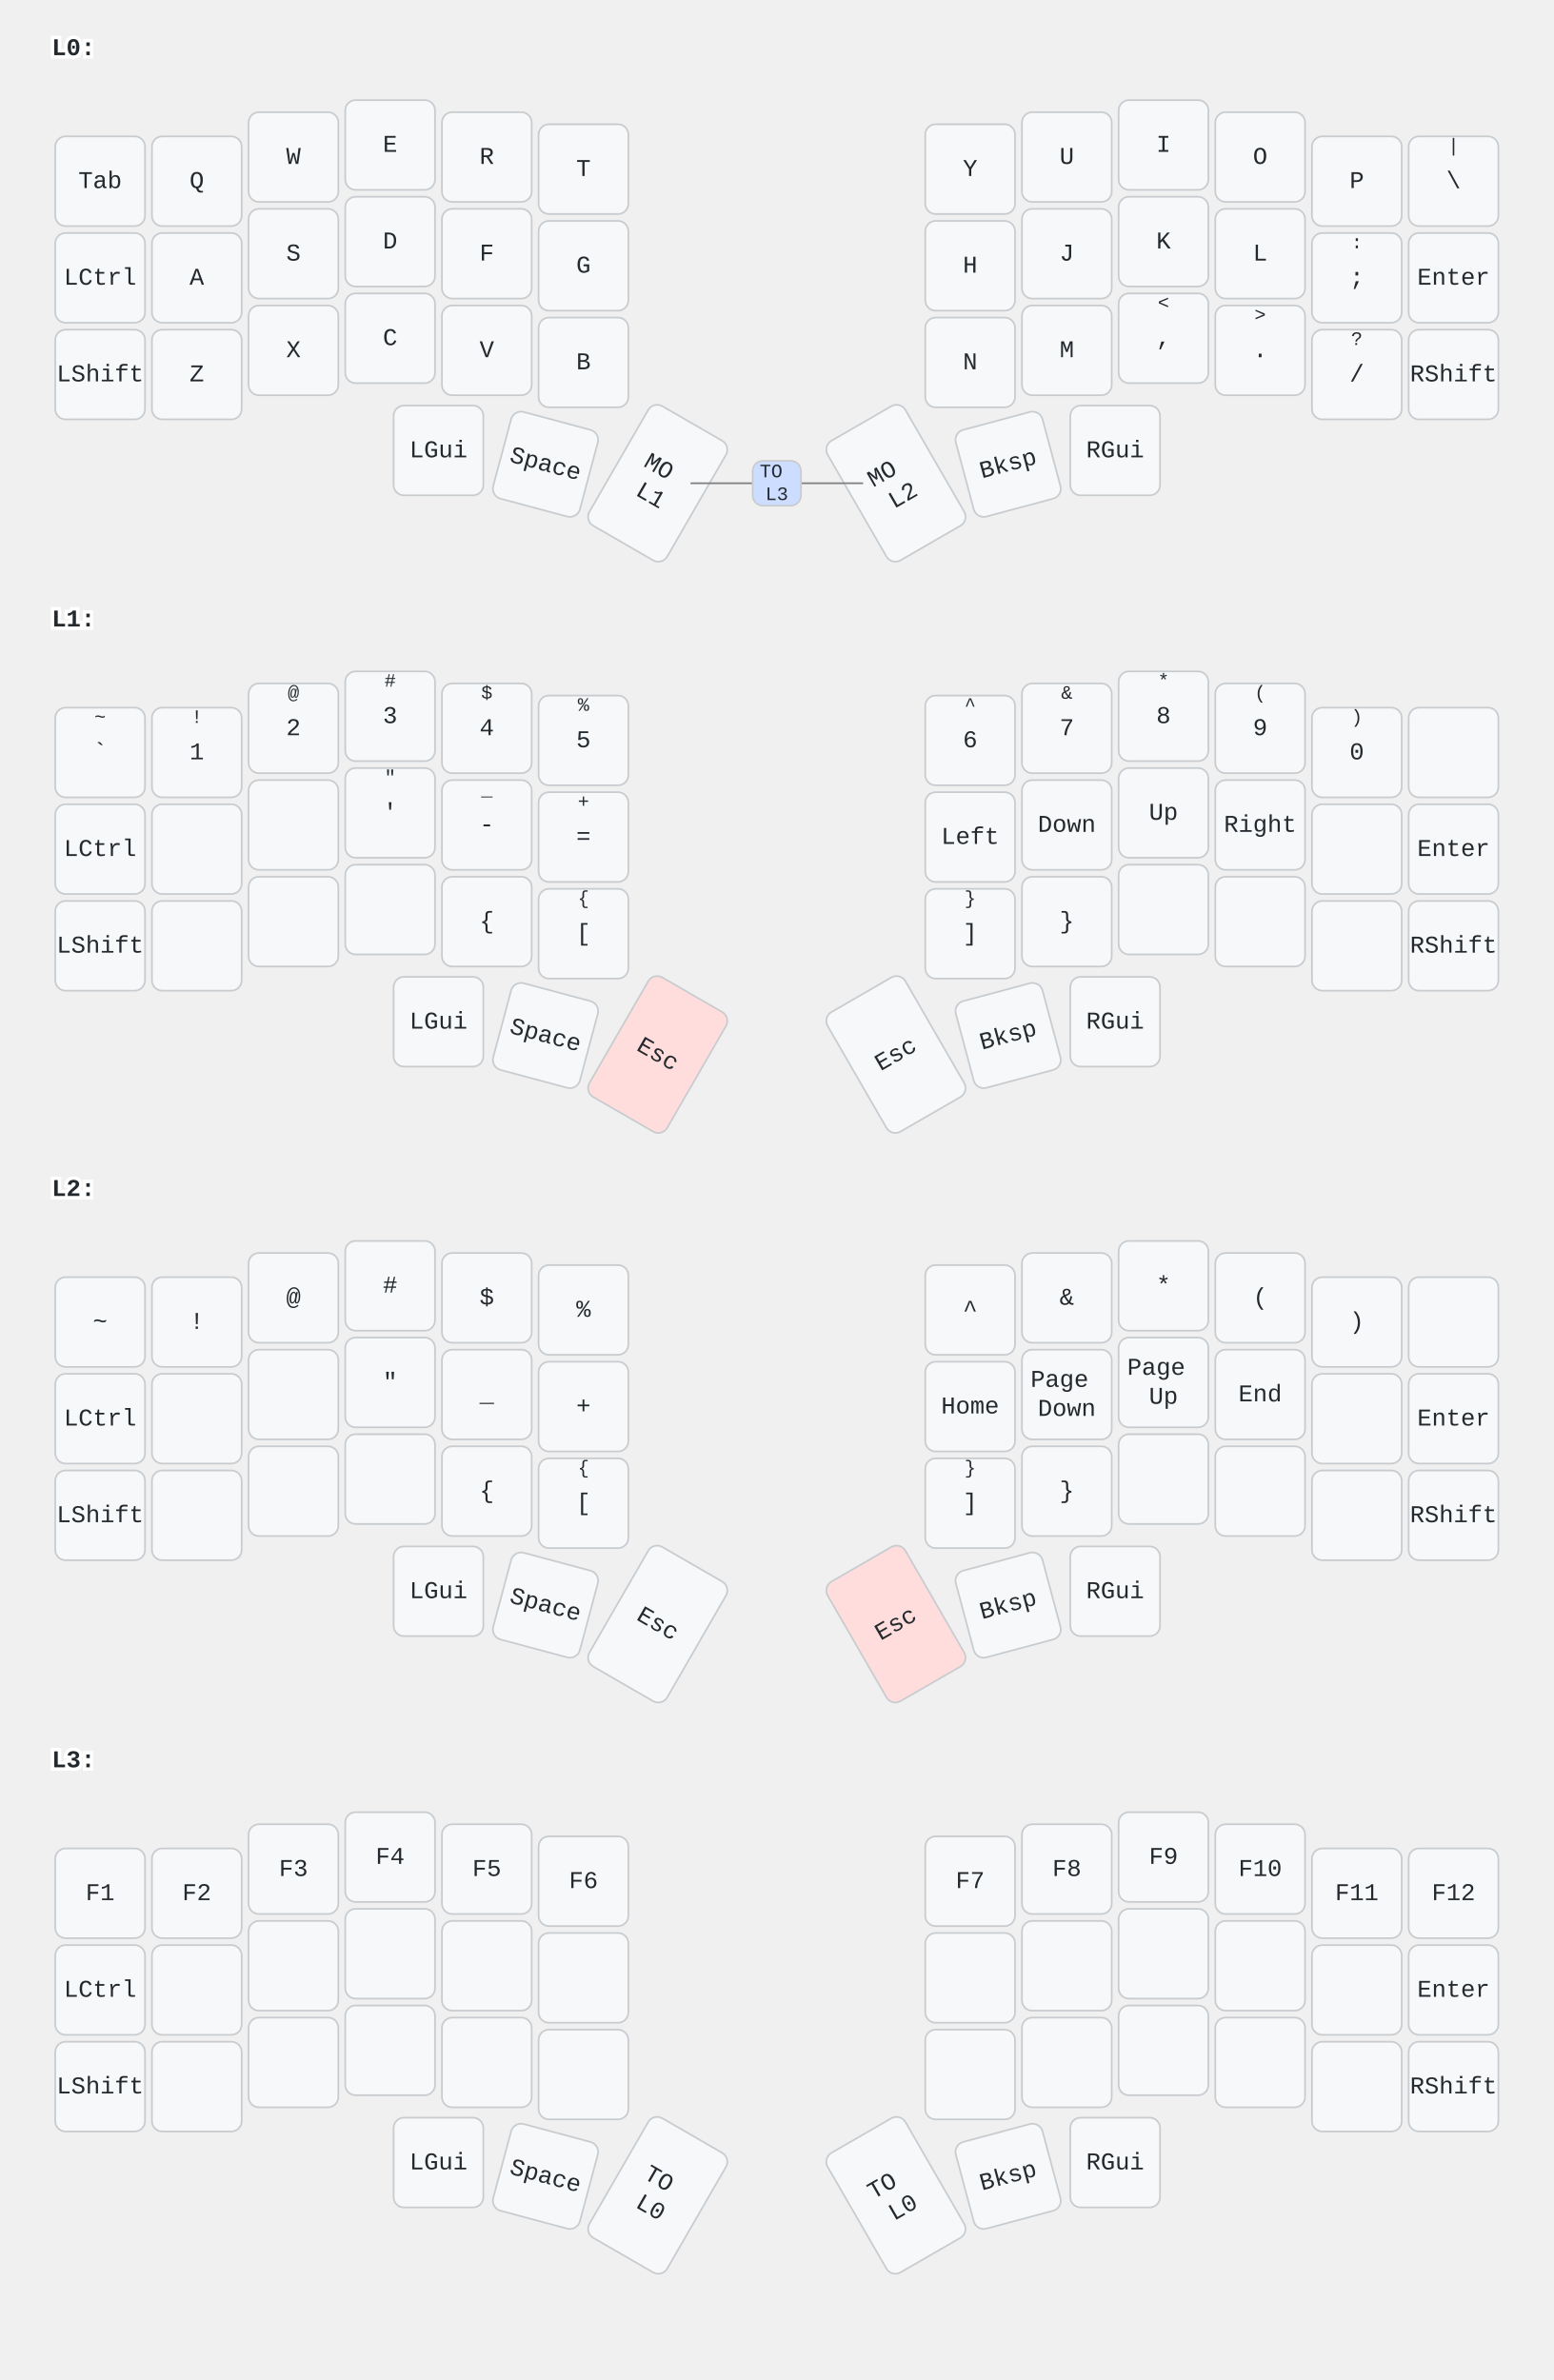
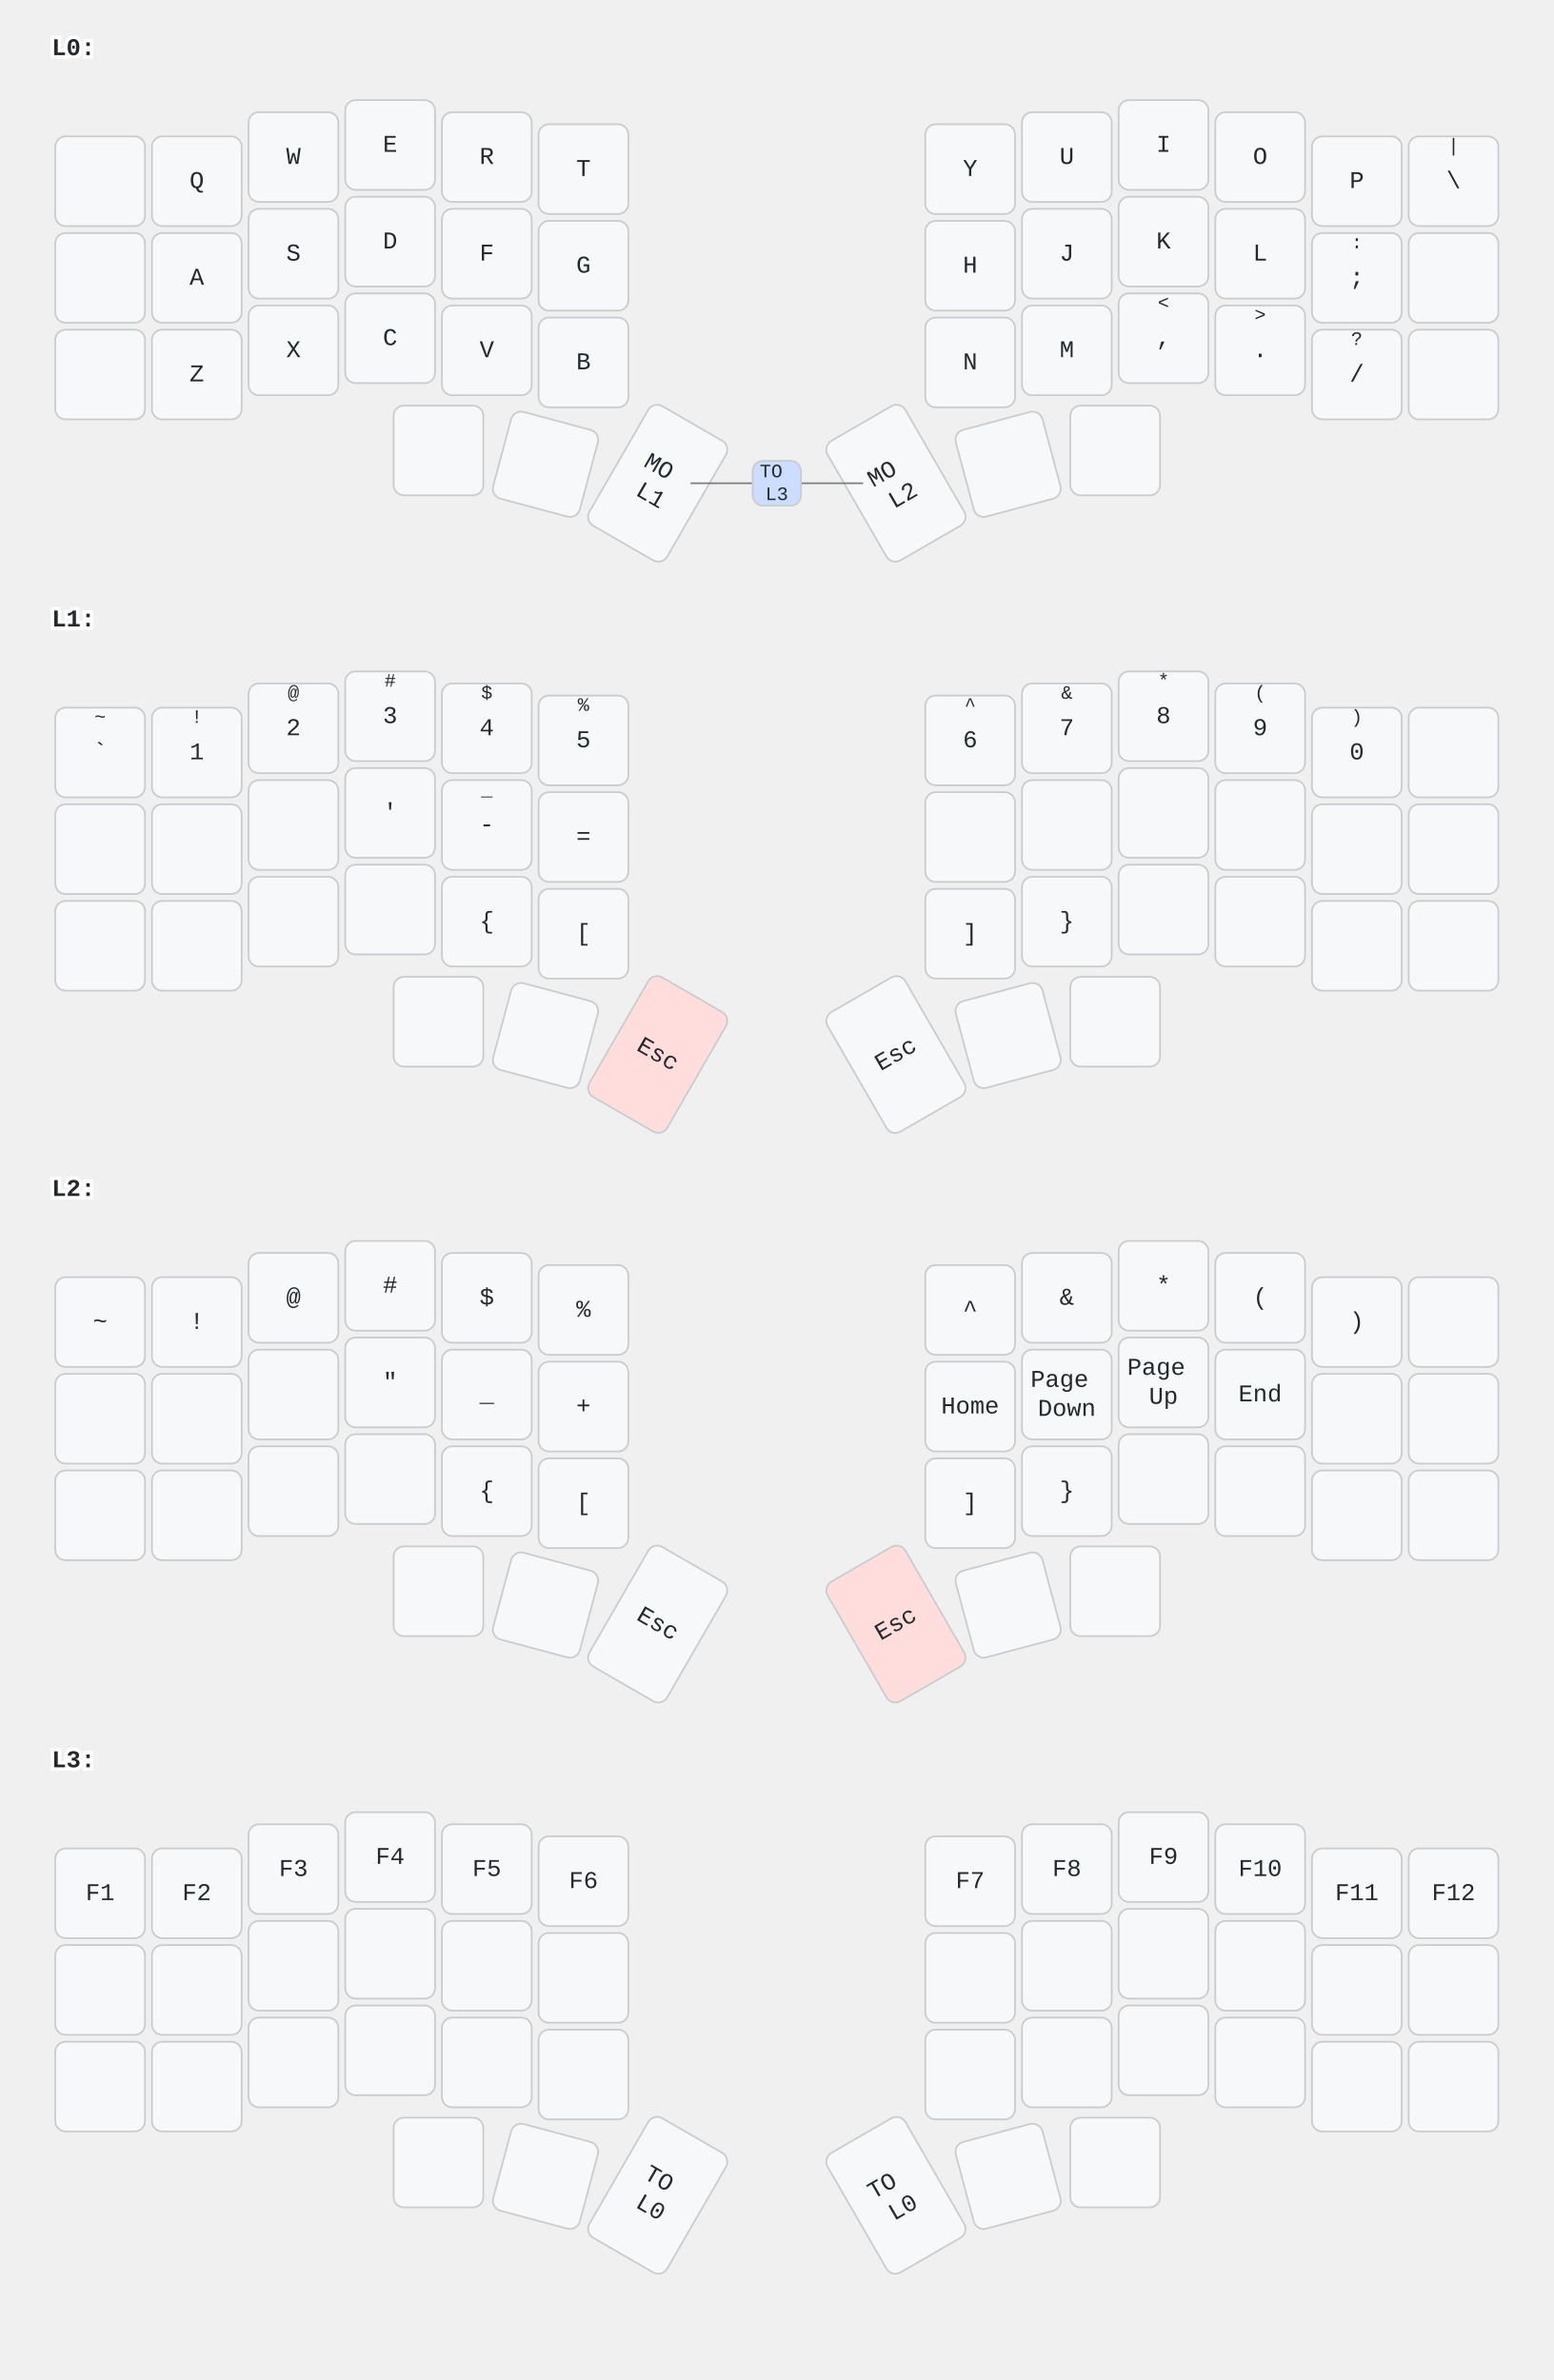
- <svg xmlns="http://www.w3.org/2000/svg" width="900" height="1379" viewBox="0 0 900 1379" class="keymap">
-   <style>/* inherit to force styles through use tags */
+ <svg xmlns="http://www.w3.org/2000/svg" xmlns:xlink="http://www.w3.org/1999/xlink" width="900" height="1379" viewBox="0 0 900 1379" class="keymap">
+   <defs>/* start glyphs */
+ <svg id="mdi.apple-keyboard-command">
+       <svg viewBox="0 0 24 24">
+         <path d="M6,2A4,4 0 0,1 10,6V8H14V6A4,4 0 0,1 18,2A4,4 0 0,1 22,6A4,4 0 0,1 18,10H16V14H18A4,4 0 0,1 22,18A4,4 0 0,1 18,22A4,4 0 0,1 14,18V16H10V18A4,4 0 0,1 6,22A4,4 0 0,1 2,18A4,4 0 0,1 6,14H8V10H6A4,4 0 0,1 2,6A4,4 0 0,1 6,2M16,18A2,2 0 0,0 18,20A2,2 0 0,0 20,18A2,2 0 0,0 18,16H16V18M14,10H10V14H14V10M6,16A2,2 0 0,0 4,18A2,2 0 0,0 6,20A2,2 0 0,0 8,18V16H6M8,6A2,2 0 0,0 6,4A2,2 0 0,0 4,6A2,2 0 0,0 6,8H8V6M18,8A2,2 0 0,0 20,6A2,2 0 0,0 18,4A2,2 0 0,0 16,6V8H18Z" />
+       </svg>
+     </svg>
+     <svg id="mdi.apple-keyboard-control">
+       <svg viewBox="0 0 24 24">
+         <path d="M19.78,11.78L18.36,13.19L12,6.83L5.64,13.19L4.22,11.78L12,4L19.78,11.78Z" />
+       </svg>
+     </svg>
+     <svg id="mdi.apple-keyboard-shift">
+       <svg viewBox="0 0 24 24">
+         <path d="M15,18V12H17.17L12,6.83L6.83,12H9V18H15M12,4L22,14H17V20H7V14H2L12,4Z" />
+       </svg>
+     </svg>
+     <svg id="mdi.arrow-down">
+       <svg viewBox="0 0 24 24">
+         <path d="M11,4H13V16L18.5,10.5L19.92,11.92L12,19.84L4.08,11.92L5.5,10.5L11,16V4Z" />
+       </svg>
+     </svg>
+     <svg id="mdi.arrow-left">
+       <svg viewBox="0 0 24 24">
+         <path d="M20,11V13H8L13.5,18.5L12.08,19.92L4.16,12L12.08,4.08L13.5,5.5L8,11H20Z" />
+       </svg>
+     </svg>
+     <svg id="mdi.arrow-right">
+       <svg viewBox="0 0 24 24">
+         <path d="M4,11V13H16L10.5,18.5L11.92,19.92L19.84,12L11.92,4.08L10.5,5.5L16,11H4Z" />
+       </svg>
+     </svg>
+     <svg id="mdi.arrow-up">
+       <svg viewBox="0 0 24 24">
+         <path d="M13,20H11V8L5.5,13.5L4.08,12.08L12,4.16L19.92,12.08L18.5,13.5L13,8V20Z" />
+       </svg>
+     </svg>
+     <svg id="mdi.backspace-outline">
+       <svg viewBox="0 0 24 24">
+         <path d="M19,15.59L17.59,17L14,13.41L10.41,17L9,15.59L12.59,12L9,8.41L10.41,7L14,10.59L17.59,7L19,8.41L15.41,12L19,15.59M22,3A2,2 0 0,1 24,5V19A2,2 0 0,1 22,21H7C6.31,21 5.77,20.64 5.41,20.11L0,12L5.41,3.88C5.77,3.35 6.31,3 7,3H22M22,5H7L2.28,12L7,19H22V5Z" />
+       </svg>
+     </svg>
+     <svg id="mdi.keyboard-return">
+       <svg viewBox="0 0 24 24">
+         <path d="M19,7V11H5.83L9.41,7.41L8,6L2,12L8,18L9.41,16.58L5.83,13H21V7H19Z" />
+       </svg>
+     </svg>
+     <svg id="mdi.keyboard-space">
+       <svg viewBox="0 0 24 24">
+         <path d="M3 15H5V19H19V15H21V19C21 20.1 20.1 21 19 21H5C3.9 21 3 20.1 3 19V15Z" />
+       </svg>
+     </svg>
+     <svg id="mdi.keyboard-tab">
+       <svg viewBox="0 0 24 24">
+         <path d="M20,18H22V6H20M11.59,7.41L15.17,11H1V13H15.17L11.59,16.58L13,18L19,12L13,6L11.59,7.41Z" />
+       </svg>
+     </svg>
+   </defs>/* end glyphs */
+ <style>/* inherit to force styles through use tags */
svg path {
    fill: inherit;
}

/* font and background color specifications */
svg.keymap {
    font-family: SFMono-Regular,Consolas,Liberation Mono,Menlo,monospace;
    font-size: 14px;
    font-kerning: normal;
    text-rendering: optimizeLegibility;
    fill: #24292e;
}

/* default key styling */
rect.key {
    fill: #f6f8fa;
}

rect.key, rect.combo {
    stroke: #c9cccf;
    stroke-width: 1;
}

/* default key side styling, only used is draw_key_sides is set */
rect.side {
    filter: brightness(90%);
}

/* color accent for combo boxes */
rect.combo, rect.combo-separate {
    fill: #cdf;
}

/* color accent for held keys */
rect.held, rect.combo.held {
    fill: #fdd;
}

/* color accent for ghost (optional) keys */
rect.ghost, rect.combo.ghost {
    stroke-dasharray: 4, 4;
    stroke-width: 2;
}

text {
    text-anchor: middle;
    dominant-baseline: middle;
}

/* styling for layer labels */
text.label {
    font-weight: bold;
    text-anchor: start;
    stroke: white;
    stroke-width: 4;
    paint-order: stroke;
}

/* styling for optional footer */
text.footer {
    text-anchor: end;
    dominant-baseline: auto;
    stroke: white;
    stroke-width: 4;
    paint-order: stroke;
}

/* styling for combo tap, and key hold/shifted label text */
text.combo, text.hold, text.shifted {
    font-size: 11px;
}

text.hold {
    text-anchor: middle;
    dominant-baseline: auto;
}

text.shifted {
    text-anchor: middle;
    dominant-baseline: hanging;
}

text.layer-activator {
    text-decoration: underline;
}

/* styling for hold/shifted label text in combo box */
text.combo.hold, text.combo.shifted {
    font-size: 8px;
}

/* lighter symbol for transparent keys */
text.trans {
    fill: #7b7e81;
}

/* styling for combo dendrons */
path.combo {
    stroke-width: 1;
    stroke: gray;
    fill: none;
}

/* Start Tabler Icons Cleanup */
/* cannot use height/width with glyphs */
.icon-tabler &gt; path {
    fill: inherit;
    stroke: inherit;
    stroke-width: 2;
}
/* hide tabler's default box */
.icon-tabler &gt; path[stroke="none"][fill="none"] {
    visibility: hidden;
}
/* End Tabler Icons Cleanup */

@media (prefers-color-scheme: dark) {
svg.keymap { fill: #d1d6db; }
rect.key { fill: #3f4750; }
rect.key, rect.combo { stroke: #60666c; }
rect.combo, rect.combo-separate { fill: #1f3d7a; }
rect.held, rect.combo.held { fill: #854747; }
text.label, text.footer { stroke: black; }
text.trans { fill: #7e8184; }
path.combo { stroke: #7f7f7f; }

}
svg.keymap { background-color: #FFF; }</style>
  <g transform="translate(30, 0)" class="layer-L0">
    <text x="0" y="28" class="label" id="L0">L0:</text>
    <g transform="translate(0, 56)">
      <g transform="translate(28, 49)" class="key keypos-0">
        <rect rx="6" ry="6" x="-26" y="-26" width="52" height="52" class="key" />
-         <text x="0" y="0" class="key tap">Tab</text>
+         <use href="#mdi.keyboard-tab" xlink:href="#mdi.keyboard-tab" x="-10" y="-10" height="20" width="20.0" class="key tap glyph mdi.keyboard-tab" />
      </g>
      <g transform="translate(84, 49)" class="key keypos-1">
        <rect rx="6" ry="6" x="-26" y="-26" width="52" height="52" class="key" />
        <text x="0" y="0" class="key tap">Q</text>
      </g>
      <g transform="translate(140, 35)" class="key keypos-2">
        <rect rx="6" ry="6" x="-26" y="-26" width="52" height="52" class="key" />
        <text x="0" y="0" class="key tap">W</text>
      </g>
      <g transform="translate(196, 28)" class="key keypos-3">
        <rect rx="6" ry="6" x="-26" y="-26" width="52" height="52" class="key" />
        <text x="0" y="0" class="key tap">E</text>
      </g>
      <g transform="translate(252, 35)" class="key keypos-4">
        <rect rx="6" ry="6" x="-26" y="-26" width="52" height="52" class="key" />
        <text x="0" y="0" class="key tap">R</text>
      </g>
      <g transform="translate(308, 42)" class="key keypos-5">
        <rect rx="6" ry="6" x="-26" y="-26" width="52" height="52" class="key" />
        <text x="0" y="0" class="key tap">T</text>
      </g>
      <g transform="translate(532, 42)" class="key keypos-6">
        <rect rx="6" ry="6" x="-26" y="-26" width="52" height="52" class="key" />
        <text x="0" y="0" class="key tap">Y</text>
      </g>
      <g transform="translate(588, 35)" class="key keypos-7">
        <rect rx="6" ry="6" x="-26" y="-26" width="52" height="52" class="key" />
        <text x="0" y="0" class="key tap">U</text>
      </g>
      <g transform="translate(644, 28)" class="key keypos-8">
        <rect rx="6" ry="6" x="-26" y="-26" width="52" height="52" class="key" />
        <text x="0" y="0" class="key tap">I</text>
      </g>
      <g transform="translate(700, 35)" class="key keypos-9">
        <rect rx="6" ry="6" x="-26" y="-26" width="52" height="52" class="key" />
        <text x="0" y="0" class="key tap">O</text>
      </g>
      <g transform="translate(756, 49)" class="key keypos-10">
        <rect rx="6" ry="6" x="-26" y="-26" width="52" height="52" class="key" />
        <text x="0" y="0" class="key tap">P</text>
      </g>
      <g transform="translate(812, 49)" class="key keypos-11">
        <rect rx="6" ry="6" x="-26" y="-26" width="52" height="52" class="key" />
        <text x="0" y="0" class="key tap">\</text>
        <text x="0" y="-23" class="key shifted">|</text>
      </g>
      <g transform="translate(28, 105)" class="key keypos-12">
        <rect rx="6" ry="6" x="-26" y="-26" width="52" height="52" class="key" />
-         <text x="0" y="0" class="key tap">LCtrl</text>
+         <use href="#mdi.apple-keyboard-control" xlink:href="#mdi.apple-keyboard-control" x="-10" y="-10" height="20" width="20.0" class="key tap glyph mdi.apple-keyboard-control" />
      </g>
      <g transform="translate(84, 105)" class="key keypos-13">
        <rect rx="6" ry="6" x="-26" y="-26" width="52" height="52" class="key" />
        <text x="0" y="0" class="key tap">A</text>
      </g>
      <g transform="translate(140, 91)" class="key keypos-14">
        <rect rx="6" ry="6" x="-26" y="-26" width="52" height="52" class="key" />
        <text x="0" y="0" class="key tap">S</text>
      </g>
      <g transform="translate(196, 84)" class="key keypos-15">
        <rect rx="6" ry="6" x="-26" y="-26" width="52" height="52" class="key" />
        <text x="0" y="0" class="key tap">D</text>
      </g>
      <g transform="translate(252, 91)" class="key keypos-16">
        <rect rx="6" ry="6" x="-26" y="-26" width="52" height="52" class="key" />
        <text x="0" y="0" class="key tap">F</text>
      </g>
      <g transform="translate(308, 98)" class="key keypos-17">
        <rect rx="6" ry="6" x="-26" y="-26" width="52" height="52" class="key" />
        <text x="0" y="0" class="key tap">G</text>
      </g>
      <g transform="translate(532, 98)" class="key keypos-18">
        <rect rx="6" ry="6" x="-26" y="-26" width="52" height="52" class="key" />
        <text x="0" y="0" class="key tap">H</text>
      </g>
      <g transform="translate(588, 91)" class="key keypos-19">
        <rect rx="6" ry="6" x="-26" y="-26" width="52" height="52" class="key" />
        <text x="0" y="0" class="key tap">J</text>
      </g>
      <g transform="translate(644, 84)" class="key keypos-20">
        <rect rx="6" ry="6" x="-26" y="-26" width="52" height="52" class="key" />
        <text x="0" y="0" class="key tap">K</text>
      </g>
      <g transform="translate(700, 91)" class="key keypos-21">
        <rect rx="6" ry="6" x="-26" y="-26" width="52" height="52" class="key" />
        <text x="0" y="0" class="key tap">L</text>
      </g>
      <g transform="translate(756, 105)" class="key keypos-22">
        <rect rx="6" ry="6" x="-26" y="-26" width="52" height="52" class="key" />
        <text x="0" y="0" class="key tap">;</text>
        <text x="0" y="-23" class="key shifted">:</text>
      </g>
      <g transform="translate(812, 105)" class="key keypos-23">
        <rect rx="6" ry="6" x="-26" y="-26" width="52" height="52" class="key" />
-         <text x="0" y="0" class="key tap">Enter</text>
+         <use href="#mdi.keyboard-return" xlink:href="#mdi.keyboard-return" x="-10" y="-10" height="20" width="20.0" class="key tap glyph mdi.keyboard-return" />
      </g>
      <g transform="translate(28, 161)" class="key keypos-24">
        <rect rx="6" ry="6" x="-26" y="-26" width="52" height="52" class="key" />
-         <text x="0" y="0" class="key tap">LShift</text>
+         <use href="#mdi.apple-keyboard-shift" xlink:href="#mdi.apple-keyboard-shift" x="-10" y="-10" height="20" width="20.0" class="key tap glyph mdi.apple-keyboard-shift" />
      </g>
      <g transform="translate(84, 161)" class="key keypos-25">
        <rect rx="6" ry="6" x="-26" y="-26" width="52" height="52" class="key" />
        <text x="0" y="0" class="key tap">Z</text>
      </g>
      <g transform="translate(140, 147)" class="key keypos-26">
        <rect rx="6" ry="6" x="-26" y="-26" width="52" height="52" class="key" />
        <text x="0" y="0" class="key tap">X</text>
      </g>
      <g transform="translate(196, 140)" class="key keypos-27">
        <rect rx="6" ry="6" x="-26" y="-26" width="52" height="52" class="key" />
        <text x="0" y="0" class="key tap">C</text>
      </g>
      <g transform="translate(252, 147)" class="key keypos-28">
        <rect rx="6" ry="6" x="-26" y="-26" width="52" height="52" class="key" />
        <text x="0" y="0" class="key tap">V</text>
      </g>
      <g transform="translate(308, 154)" class="key keypos-29">
        <rect rx="6" ry="6" x="-26" y="-26" width="52" height="52" class="key" />
        <text x="0" y="0" class="key tap">B</text>
      </g>
      <g transform="translate(532, 154)" class="key keypos-30">
        <rect rx="6" ry="6" x="-26" y="-26" width="52" height="52" class="key" />
        <text x="0" y="0" class="key tap">N</text>
      </g>
      <g transform="translate(588, 147)" class="key keypos-31">
        <rect rx="6" ry="6" x="-26" y="-26" width="52" height="52" class="key" />
        <text x="0" y="0" class="key tap">M</text>
      </g>
      <g transform="translate(644, 140)" class="key keypos-32">
        <rect rx="6" ry="6" x="-26" y="-26" width="52" height="52" class="key" />
        <text x="0" y="0" class="key tap">,</text>
        <text x="0" y="-23" class="key shifted">&lt;</text>
      </g>
      <g transform="translate(700, 147)" class="key keypos-33">
        <rect rx="6" ry="6" x="-26" y="-26" width="52" height="52" class="key" />
        <text x="0" y="0" class="key tap">.</text>
        <text x="0" y="-23" class="key shifted">&gt;</text>
      </g>
      <g transform="translate(756, 161)" class="key keypos-34">
        <rect rx="6" ry="6" x="-26" y="-26" width="52" height="52" class="key" />
        <text x="0" y="0" class="key tap">/</text>
        <text x="0" y="-23" class="key shifted">?</text>
      </g>
      <g transform="translate(812, 161)" class="key keypos-35">
        <rect rx="6" ry="6" x="-26" y="-26" width="52" height="52" class="key" />
-         <text x="0" y="0" class="key tap">RShift</text>
+         <use href="#mdi.apple-keyboard-shift" xlink:href="#mdi.apple-keyboard-shift" x="-10" y="-10" height="20" width="20.0" class="key tap glyph mdi.apple-keyboard-shift" />
      </g>
      <g transform="translate(224, 205)" class="key keypos-36">
        <rect rx="6" ry="6" x="-26" y="-26" width="52" height="52" class="key" />
-         <text x="0" y="0" class="key tap">LGui</text>
+         <use href="#mdi.apple-keyboard-command" xlink:href="#mdi.apple-keyboard-command" x="-10" y="-10" height="20" width="20.0" class="key tap glyph mdi.apple-keyboard-command" />
      </g>
      <g transform="translate(286, 213) rotate(15.0)" class="key keypos-37">
        <rect rx="6" ry="6" x="-26" y="-26" width="52" height="52" class="key" />
-         <text x="0" y="0" class="key tap">Space</text>
+         <use href="#mdi.keyboard-space" xlink:href="#mdi.keyboard-space" x="-10" y="-10" height="20" width="20.0" class="key tap glyph mdi.keyboard-space" />
      </g>
      <g transform="translate(351, 224) rotate(30.0)" class="key keypos-38">
        <rect rx="6" ry="6" x="-26" y="-40" width="52" height="80" class="key" />
        <text x="0" y="0" class="key tap">
          <tspan x="0" dy="-0.6em">MO</tspan>
          <tspan x="0" dy="1.2em">L1</tspan>
        </text>
      </g>
      <g transform="translate(489, 224) rotate(-30.0)" class="key keypos-39">
        <rect rx="6" ry="6" x="-26" y="-40" width="52" height="80" class="key" />
        <text x="0" y="0" class="key tap">
          <tspan x="0" dy="-0.6em">MO</tspan>
          <tspan x="0" dy="1.2em">L2</tspan>
        </text>
      </g>
      <g transform="translate(554, 213) rotate(-15.0)" class="key keypos-40">
        <rect rx="6" ry="6" x="-26" y="-26" width="52" height="52" class="key" />
-         <text x="0" y="0" class="key tap">Bksp</text>
+         <use href="#mdi.backspace-outline" xlink:href="#mdi.backspace-outline" x="-10" y="-10" height="20" width="20.0" class="key tap glyph mdi.backspace-outline" />
      </g>
      <g transform="translate(616, 205)" class="key keypos-41">
        <rect rx="6" ry="6" x="-26" y="-26" width="52" height="52" class="key" />
-         <text x="0" y="0" class="key tap">RGui</text>
+         <use href="#mdi.apple-keyboard-command" xlink:href="#mdi.apple-keyboard-command" x="-10" y="-10" height="20" width="20.0" class="key tap glyph mdi.apple-keyboard-command" />
      </g>
      <g class="combo combopos-0">
        <path d="M420,224 l-50,0" class="combo" />
        <path d="M420,224 l50,0" class="combo" />
        <rect rx="6" ry="6" x="406" y="211" width="28" height="26" class="combo" />
        <text x="420" y="224" class="combo tap">
          <tspan x="420" dy="-0.6em">TO</tspan>
          <tspan x="420" dy="1.2em">L3</tspan>
        </text>
      </g>
    </g>
  </g>
  <g transform="translate(30, 331)" class="layer-L1">
    <text x="0" y="28" class="label" id="L1">L1:</text>
    <g transform="translate(0, 56)">
      <g transform="translate(28, 49)" class="key keypos-0">
        <rect rx="6" ry="6" x="-26" y="-26" width="52" height="52" class="key" />
        <text x="0" y="0" class="key tap">`</text>
        <text x="0" y="-23" class="key shifted">~</text>
      </g>
      <g transform="translate(84, 49)" class="key keypos-1">
        <rect rx="6" ry="6" x="-26" y="-26" width="52" height="52" class="key" />
        <text x="0" y="0" class="key tap">1</text>
        <text x="0" y="-23" class="key shifted">!</text>
      </g>
      <g transform="translate(140, 35)" class="key keypos-2">
        <rect rx="6" ry="6" x="-26" y="-26" width="52" height="52" class="key" />
        <text x="0" y="0" class="key tap">2</text>
        <text x="0" y="-23" class="key shifted">@</text>
      </g>
      <g transform="translate(196, 28)" class="key keypos-3">
        <rect rx="6" ry="6" x="-26" y="-26" width="52" height="52" class="key" />
        <text x="0" y="0" class="key tap">3</text>
        <text x="0" y="-23" class="key shifted">#</text>
      </g>
      <g transform="translate(252, 35)" class="key keypos-4">
        <rect rx="6" ry="6" x="-26" y="-26" width="52" height="52" class="key" />
        <text x="0" y="0" class="key tap">4</text>
        <text x="0" y="-23" class="key shifted">$</text>
      </g>
      <g transform="translate(308, 42)" class="key keypos-5">
        <rect rx="6" ry="6" x="-26" y="-26" width="52" height="52" class="key" />
        <text x="0" y="0" class="key tap">5</text>
        <text x="0" y="-23" class="key shifted">%</text>
      </g>
      <g transform="translate(532, 42)" class="key keypos-6">
        <rect rx="6" ry="6" x="-26" y="-26" width="52" height="52" class="key" />
        <text x="0" y="0" class="key tap">6</text>
        <text x="0" y="-23" class="key shifted">^</text>
      </g>
      <g transform="translate(588, 35)" class="key keypos-7">
        <rect rx="6" ry="6" x="-26" y="-26" width="52" height="52" class="key" />
        <text x="0" y="0" class="key tap">7</text>
        <text x="0" y="-23" class="key shifted">&amp;</text>
      </g>
      <g transform="translate(644, 28)" class="key keypos-8">
        <rect rx="6" ry="6" x="-26" y="-26" width="52" height="52" class="key" />
        <text x="0" y="0" class="key tap">8</text>
        <text x="0" y="-23" class="key shifted">*</text>
      </g>
      <g transform="translate(700, 35)" class="key keypos-9">
        <rect rx="6" ry="6" x="-26" y="-26" width="52" height="52" class="key" />
        <text x="0" y="0" class="key tap">9</text>
        <text x="0" y="-23" class="key shifted">(</text>
      </g>
      <g transform="translate(756, 49)" class="key keypos-10">
        <rect rx="6" ry="6" x="-26" y="-26" width="52" height="52" class="key" />
        <text x="0" y="0" class="key tap">0</text>
        <text x="0" y="-23" class="key shifted">)</text>
      </g>
      <g transform="translate(812, 49)" class="key keypos-11">
        <rect rx="6" ry="6" x="-26" y="-26" width="52" height="52" class="key" />
      </g>
      <g transform="translate(28, 105)" class="key keypos-12">
        <rect rx="6" ry="6" x="-26" y="-26" width="52" height="52" class="key" />
-         <text x="0" y="0" class="key tap">LCtrl</text>
+         <use href="#mdi.apple-keyboard-control" xlink:href="#mdi.apple-keyboard-control" x="-10" y="-10" height="20" width="20.0" class="key tap glyph mdi.apple-keyboard-control" />
      </g>
      <g transform="translate(84, 105)" class="key keypos-13">
        <rect rx="6" ry="6" x="-26" y="-26" width="52" height="52" class="key" />
      </g>
      <g transform="translate(140, 91)" class="key keypos-14">
        <rect rx="6" ry="6" x="-26" y="-26" width="52" height="52" class="key" />
      </g>
      <g transform="translate(196, 84)" class="key keypos-15">
        <rect rx="6" ry="6" x="-26" y="-26" width="52" height="52" class="key" />
        <text x="0" y="0" class="key tap">'</text>
-         <text x="0" y="-23" class="key shifted">"</text>
      </g>
      <g transform="translate(252, 91)" class="key keypos-16">
        <rect rx="6" ry="6" x="-26" y="-26" width="52" height="52" class="key" />
        <text x="0" y="0" class="key tap">-</text>
        <text x="0" y="-23" class="key shifted">_</text>
      </g>
      <g transform="translate(308, 98)" class="key keypos-17">
        <rect rx="6" ry="6" x="-26" y="-26" width="52" height="52" class="key" />
        <text x="0" y="0" class="key tap">=</text>
-         <text x="0" y="-23" class="key shifted">+</text>
      </g>
      <g transform="translate(532, 98)" class="key keypos-18">
        <rect rx="6" ry="6" x="-26" y="-26" width="52" height="52" class="key" />
-         <text x="0" y="0" class="key tap">Left</text>
+         <use href="#mdi.arrow-left" xlink:href="#mdi.arrow-left" x="-10" y="-10" height="20" width="20.0" class="key tap glyph mdi.arrow-left" />
      </g>
      <g transform="translate(588, 91)" class="key keypos-19">
        <rect rx="6" ry="6" x="-26" y="-26" width="52" height="52" class="key" />
-         <text x="0" y="0" class="key tap">Down</text>
+         <use href="#mdi.arrow-down" xlink:href="#mdi.arrow-down" x="-10" y="-10" height="20" width="20.0" class="key tap glyph mdi.arrow-down" />
      </g>
      <g transform="translate(644, 84)" class="key keypos-20">
        <rect rx="6" ry="6" x="-26" y="-26" width="52" height="52" class="key" />
-         <text x="0" y="0" class="key tap">Up</text>
+         <use href="#mdi.arrow-up" xlink:href="#mdi.arrow-up" x="-10" y="-10" height="20" width="20.0" class="key tap glyph mdi.arrow-up" />
      </g>
      <g transform="translate(700, 91)" class="key keypos-21">
        <rect rx="6" ry="6" x="-26" y="-26" width="52" height="52" class="key" />
-         <text x="0" y="0" class="key tap">Right</text>
+         <use href="#mdi.arrow-right" xlink:href="#mdi.arrow-right" x="-10" y="-10" height="20" width="20.0" class="key tap glyph mdi.arrow-right" />
      </g>
      <g transform="translate(756, 105)" class="key keypos-22">
        <rect rx="6" ry="6" x="-26" y="-26" width="52" height="52" class="key" />
      </g>
      <g transform="translate(812, 105)" class="key keypos-23">
        <rect rx="6" ry="6" x="-26" y="-26" width="52" height="52" class="key" />
-         <text x="0" y="0" class="key tap">Enter</text>
+         <use href="#mdi.keyboard-return" xlink:href="#mdi.keyboard-return" x="-10" y="-10" height="20" width="20.0" class="key tap glyph mdi.keyboard-return" />
      </g>
      <g transform="translate(28, 161)" class="key keypos-24">
        <rect rx="6" ry="6" x="-26" y="-26" width="52" height="52" class="key" />
-         <text x="0" y="0" class="key tap">LShift</text>
+         <use href="#mdi.apple-keyboard-shift" xlink:href="#mdi.apple-keyboard-shift" x="-10" y="-10" height="20" width="20.0" class="key tap glyph mdi.apple-keyboard-shift" />
      </g>
      <g transform="translate(84, 161)" class="key keypos-25">
        <rect rx="6" ry="6" x="-26" y="-26" width="52" height="52" class="key" />
      </g>
      <g transform="translate(140, 147)" class="key keypos-26">
        <rect rx="6" ry="6" x="-26" y="-26" width="52" height="52" class="key" />
      </g>
      <g transform="translate(196, 140)" class="key keypos-27">
        <rect rx="6" ry="6" x="-26" y="-26" width="52" height="52" class="key" />
      </g>
      <g transform="translate(252, 147)" class="key keypos-28">
        <rect rx="6" ry="6" x="-26" y="-26" width="52" height="52" class="key" />
        <text x="0" y="0" class="key tap">{</text>
      </g>
      <g transform="translate(308, 154)" class="key keypos-29">
        <rect rx="6" ry="6" x="-26" y="-26" width="52" height="52" class="key" />
        <text x="0" y="0" class="key tap">[</text>
-         <text x="0" y="-23" class="key shifted">{</text>
      </g>
      <g transform="translate(532, 154)" class="key keypos-30">
        <rect rx="6" ry="6" x="-26" y="-26" width="52" height="52" class="key" />
        <text x="0" y="0" class="key tap">]</text>
-         <text x="0" y="-23" class="key shifted">}</text>
      </g>
      <g transform="translate(588, 147)" class="key keypos-31">
        <rect rx="6" ry="6" x="-26" y="-26" width="52" height="52" class="key" />
        <text x="0" y="0" class="key tap">}</text>
      </g>
      <g transform="translate(644, 140)" class="key keypos-32">
        <rect rx="6" ry="6" x="-26" y="-26" width="52" height="52" class="key" />
      </g>
      <g transform="translate(700, 147)" class="key keypos-33">
        <rect rx="6" ry="6" x="-26" y="-26" width="52" height="52" class="key" />
      </g>
      <g transform="translate(756, 161)" class="key keypos-34">
        <rect rx="6" ry="6" x="-26" y="-26" width="52" height="52" class="key" />
      </g>
      <g transform="translate(812, 161)" class="key keypos-35">
        <rect rx="6" ry="6" x="-26" y="-26" width="52" height="52" class="key" />
-         <text x="0" y="0" class="key tap">RShift</text>
+         <use href="#mdi.apple-keyboard-shift" xlink:href="#mdi.apple-keyboard-shift" x="-10" y="-10" height="20" width="20.0" class="key tap glyph mdi.apple-keyboard-shift" />
      </g>
      <g transform="translate(224, 205)" class="key keypos-36">
        <rect rx="6" ry="6" x="-26" y="-26" width="52" height="52" class="key" />
-         <text x="0" y="0" class="key tap">LGui</text>
+         <use href="#mdi.apple-keyboard-command" xlink:href="#mdi.apple-keyboard-command" x="-10" y="-10" height="20" width="20.0" class="key tap glyph mdi.apple-keyboard-command" />
      </g>
      <g transform="translate(286, 213) rotate(15.0)" class="key keypos-37">
        <rect rx="6" ry="6" x="-26" y="-26" width="52" height="52" class="key" />
-         <text x="0" y="0" class="key tap">Space</text>
+         <use href="#mdi.keyboard-space" xlink:href="#mdi.keyboard-space" x="-10" y="-10" height="20" width="20.0" class="key tap glyph mdi.keyboard-space" />
      </g>
      <g transform="translate(351, 224) rotate(30.0)" class="key held keypos-38">
        <rect rx="6" ry="6" x="-26" y="-40" width="52" height="80" class="key held" />
        <text x="0" y="0" class="key held tap">Esc</text>
      </g>
      <g transform="translate(489, 224) rotate(-30.0)" class="key keypos-39">
        <rect rx="6" ry="6" x="-26" y="-40" width="52" height="80" class="key" />
        <text x="0" y="0" class="key tap">Esc</text>
      </g>
      <g transform="translate(554, 213) rotate(-15.0)" class="key keypos-40">
        <rect rx="6" ry="6" x="-26" y="-26" width="52" height="52" class="key" />
-         <text x="0" y="0" class="key tap">Bksp</text>
+         <use href="#mdi.backspace-outline" xlink:href="#mdi.backspace-outline" x="-10" y="-10" height="20" width="20.0" class="key tap glyph mdi.backspace-outline" />
      </g>
      <g transform="translate(616, 205)" class="key keypos-41">
        <rect rx="6" ry="6" x="-26" y="-26" width="52" height="52" class="key" />
-         <text x="0" y="0" class="key tap">RGui</text>
+         <use href="#mdi.apple-keyboard-command" xlink:href="#mdi.apple-keyboard-command" x="-10" y="-10" height="20" width="20.0" class="key tap glyph mdi.apple-keyboard-command" />
      </g>
    </g>
  </g>
  <g transform="translate(30, 661)" class="layer-L2">
    <text x="0" y="28" class="label" id="L2">L2:</text>
    <g transform="translate(0, 56)">
      <g transform="translate(28, 49)" class="key keypos-0">
        <rect rx="6" ry="6" x="-26" y="-26" width="52" height="52" class="key" />
        <text x="0" y="0" class="key tap">~</text>
      </g>
      <g transform="translate(84, 49)" class="key keypos-1">
        <rect rx="6" ry="6" x="-26" y="-26" width="52" height="52" class="key" />
        <text x="0" y="0" class="key tap">!</text>
      </g>
      <g transform="translate(140, 35)" class="key keypos-2">
        <rect rx="6" ry="6" x="-26" y="-26" width="52" height="52" class="key" />
        <text x="0" y="0" class="key tap">@</text>
      </g>
      <g transform="translate(196, 28)" class="key keypos-3">
        <rect rx="6" ry="6" x="-26" y="-26" width="52" height="52" class="key" />
        <text x="0" y="0" class="key tap">#</text>
      </g>
      <g transform="translate(252, 35)" class="key keypos-4">
        <rect rx="6" ry="6" x="-26" y="-26" width="52" height="52" class="key" />
        <text x="0" y="0" class="key tap">$</text>
      </g>
      <g transform="translate(308, 42)" class="key keypos-5">
        <rect rx="6" ry="6" x="-26" y="-26" width="52" height="52" class="key" />
        <text x="0" y="0" class="key tap">%</text>
      </g>
      <g transform="translate(532, 42)" class="key keypos-6">
        <rect rx="6" ry="6" x="-26" y="-26" width="52" height="52" class="key" />
        <text x="0" y="0" class="key tap">^</text>
      </g>
      <g transform="translate(588, 35)" class="key keypos-7">
        <rect rx="6" ry="6" x="-26" y="-26" width="52" height="52" class="key" />
        <text x="0" y="0" class="key tap">&amp;</text>
      </g>
      <g transform="translate(644, 28)" class="key keypos-8">
        <rect rx="6" ry="6" x="-26" y="-26" width="52" height="52" class="key" />
        <text x="0" y="0" class="key tap">*</text>
      </g>
      <g transform="translate(700, 35)" class="key keypos-9">
        <rect rx="6" ry="6" x="-26" y="-26" width="52" height="52" class="key" />
        <text x="0" y="0" class="key tap">(</text>
      </g>
      <g transform="translate(756, 49)" class="key keypos-10">
        <rect rx="6" ry="6" x="-26" y="-26" width="52" height="52" class="key" />
        <text x="0" y="0" class="key tap">)</text>
      </g>
      <g transform="translate(812, 49)" class="key keypos-11">
        <rect rx="6" ry="6" x="-26" y="-26" width="52" height="52" class="key" />
      </g>
      <g transform="translate(28, 105)" class="key keypos-12">
        <rect rx="6" ry="6" x="-26" y="-26" width="52" height="52" class="key" />
-         <text x="0" y="0" class="key tap">LCtrl</text>
+         <use href="#mdi.apple-keyboard-control" xlink:href="#mdi.apple-keyboard-control" x="-10" y="-10" height="20" width="20.0" class="key tap glyph mdi.apple-keyboard-control" />
      </g>
      <g transform="translate(84, 105)" class="key keypos-13">
        <rect rx="6" ry="6" x="-26" y="-26" width="52" height="52" class="key" />
      </g>
      <g transform="translate(140, 91)" class="key keypos-14">
        <rect rx="6" ry="6" x="-26" y="-26" width="52" height="52" class="key" />
      </g>
      <g transform="translate(196, 84)" class="key keypos-15">
        <rect rx="6" ry="6" x="-26" y="-26" width="52" height="52" class="key" />
        <text x="0" y="0" class="key tap">"</text>
      </g>
      <g transform="translate(252, 91)" class="key keypos-16">
        <rect rx="6" ry="6" x="-26" y="-26" width="52" height="52" class="key" />
        <text x="0" y="0" class="key tap">_</text>
      </g>
      <g transform="translate(308, 98)" class="key keypos-17">
        <rect rx="6" ry="6" x="-26" y="-26" width="52" height="52" class="key" />
        <text x="0" y="0" class="key tap">+</text>
      </g>
      <g transform="translate(532, 98)" class="key keypos-18">
        <rect rx="6" ry="6" x="-26" y="-26" width="52" height="52" class="key" />
        <text x="0" y="0" class="key tap">Home</text>
      </g>
      <g transform="translate(588, 91)" class="key keypos-19">
        <rect rx="6" ry="6" x="-26" y="-26" width="52" height="52" class="key" />
        <text x="0" y="0" class="key tap">
          <tspan x="0" dy="-0.6em">Page</tspan>
          <tspan x="0" dy="1.2em">Down</tspan>
        </text>
      </g>
      <g transform="translate(644, 84)" class="key keypos-20">
        <rect rx="6" ry="6" x="-26" y="-26" width="52" height="52" class="key" />
        <text x="0" y="0" class="key tap">
          <tspan x="0" dy="-0.6em">Page</tspan>
          <tspan x="0" dy="1.2em">Up</tspan>
        </text>
      </g>
      <g transform="translate(700, 91)" class="key keypos-21">
        <rect rx="6" ry="6" x="-26" y="-26" width="52" height="52" class="key" />
        <text x="0" y="0" class="key tap">End</text>
      </g>
      <g transform="translate(756, 105)" class="key keypos-22">
        <rect rx="6" ry="6" x="-26" y="-26" width="52" height="52" class="key" />
      </g>
      <g transform="translate(812, 105)" class="key keypos-23">
        <rect rx="6" ry="6" x="-26" y="-26" width="52" height="52" class="key" />
-         <text x="0" y="0" class="key tap">Enter</text>
+         <use href="#mdi.keyboard-return" xlink:href="#mdi.keyboard-return" x="-10" y="-10" height="20" width="20.0" class="key tap glyph mdi.keyboard-return" />
      </g>
      <g transform="translate(28, 161)" class="key keypos-24">
        <rect rx="6" ry="6" x="-26" y="-26" width="52" height="52" class="key" />
-         <text x="0" y="0" class="key tap">LShift</text>
+         <use href="#mdi.apple-keyboard-shift" xlink:href="#mdi.apple-keyboard-shift" x="-10" y="-10" height="20" width="20.0" class="key tap glyph mdi.apple-keyboard-shift" />
      </g>
      <g transform="translate(84, 161)" class="key keypos-25">
        <rect rx="6" ry="6" x="-26" y="-26" width="52" height="52" class="key" />
      </g>
      <g transform="translate(140, 147)" class="key keypos-26">
        <rect rx="6" ry="6" x="-26" y="-26" width="52" height="52" class="key" />
      </g>
      <g transform="translate(196, 140)" class="key keypos-27">
        <rect rx="6" ry="6" x="-26" y="-26" width="52" height="52" class="key" />
      </g>
      <g transform="translate(252, 147)" class="key keypos-28">
        <rect rx="6" ry="6" x="-26" y="-26" width="52" height="52" class="key" />
        <text x="0" y="0" class="key tap">{</text>
      </g>
      <g transform="translate(308, 154)" class="key keypos-29">
        <rect rx="6" ry="6" x="-26" y="-26" width="52" height="52" class="key" />
        <text x="0" y="0" class="key tap">[</text>
-         <text x="0" y="-23" class="key shifted">{</text>
      </g>
      <g transform="translate(532, 154)" class="key keypos-30">
        <rect rx="6" ry="6" x="-26" y="-26" width="52" height="52" class="key" />
        <text x="0" y="0" class="key tap">]</text>
-         <text x="0" y="-23" class="key shifted">}</text>
      </g>
      <g transform="translate(588, 147)" class="key keypos-31">
        <rect rx="6" ry="6" x="-26" y="-26" width="52" height="52" class="key" />
        <text x="0" y="0" class="key tap">}</text>
      </g>
      <g transform="translate(644, 140)" class="key keypos-32">
        <rect rx="6" ry="6" x="-26" y="-26" width="52" height="52" class="key" />
      </g>
      <g transform="translate(700, 147)" class="key keypos-33">
        <rect rx="6" ry="6" x="-26" y="-26" width="52" height="52" class="key" />
      </g>
      <g transform="translate(756, 161)" class="key keypos-34">
        <rect rx="6" ry="6" x="-26" y="-26" width="52" height="52" class="key" />
      </g>
      <g transform="translate(812, 161)" class="key keypos-35">
        <rect rx="6" ry="6" x="-26" y="-26" width="52" height="52" class="key" />
-         <text x="0" y="0" class="key tap">RShift</text>
+         <use href="#mdi.apple-keyboard-shift" xlink:href="#mdi.apple-keyboard-shift" x="-10" y="-10" height="20" width="20.0" class="key tap glyph mdi.apple-keyboard-shift" />
      </g>
      <g transform="translate(224, 205)" class="key keypos-36">
        <rect rx="6" ry="6" x="-26" y="-26" width="52" height="52" class="key" />
-         <text x="0" y="0" class="key tap">LGui</text>
+         <use href="#mdi.apple-keyboard-command" xlink:href="#mdi.apple-keyboard-command" x="-10" y="-10" height="20" width="20.0" class="key tap glyph mdi.apple-keyboard-command" />
      </g>
      <g transform="translate(286, 213) rotate(15.0)" class="key keypos-37">
        <rect rx="6" ry="6" x="-26" y="-26" width="52" height="52" class="key" />
-         <text x="0" y="0" class="key tap">Space</text>
+         <use href="#mdi.keyboard-space" xlink:href="#mdi.keyboard-space" x="-10" y="-10" height="20" width="20.0" class="key tap glyph mdi.keyboard-space" />
      </g>
      <g transform="translate(351, 224) rotate(30.0)" class="key keypos-38">
        <rect rx="6" ry="6" x="-26" y="-40" width="52" height="80" class="key" />
        <text x="0" y="0" class="key tap">Esc</text>
      </g>
      <g transform="translate(489, 224) rotate(-30.0)" class="key held keypos-39">
        <rect rx="6" ry="6" x="-26" y="-40" width="52" height="80" class="key held" />
        <text x="0" y="0" class="key held tap">Esc</text>
      </g>
      <g transform="translate(554, 213) rotate(-15.0)" class="key keypos-40">
        <rect rx="6" ry="6" x="-26" y="-26" width="52" height="52" class="key" />
-         <text x="0" y="0" class="key tap">Bksp</text>
+         <use href="#mdi.backspace-outline" xlink:href="#mdi.backspace-outline" x="-10" y="-10" height="20" width="20.0" class="key tap glyph mdi.backspace-outline" />
      </g>
      <g transform="translate(616, 205)" class="key keypos-41">
        <rect rx="6" ry="6" x="-26" y="-26" width="52" height="52" class="key" />
-         <text x="0" y="0" class="key tap">RGui</text>
+         <use href="#mdi.apple-keyboard-command" xlink:href="#mdi.apple-keyboard-command" x="-10" y="-10" height="20" width="20.0" class="key tap glyph mdi.apple-keyboard-command" />
      </g>
    </g>
  </g>
  <g transform="translate(30, 992)" class="layer-L3">
    <text x="0" y="28" class="label" id="L3">L3:</text>
    <g transform="translate(0, 56)">
      <g transform="translate(28, 49)" class="key keypos-0">
        <rect rx="6" ry="6" x="-26" y="-26" width="52" height="52" class="key" />
        <text x="0" y="0" class="key tap">F1</text>
      </g>
      <g transform="translate(84, 49)" class="key keypos-1">
        <rect rx="6" ry="6" x="-26" y="-26" width="52" height="52" class="key" />
        <text x="0" y="0" class="key tap">F2</text>
      </g>
      <g transform="translate(140, 35)" class="key keypos-2">
        <rect rx="6" ry="6" x="-26" y="-26" width="52" height="52" class="key" />
        <text x="0" y="0" class="key tap">F3</text>
      </g>
      <g transform="translate(196, 28)" class="key keypos-3">
        <rect rx="6" ry="6" x="-26" y="-26" width="52" height="52" class="key" />
        <text x="0" y="0" class="key tap">F4</text>
      </g>
      <g transform="translate(252, 35)" class="key keypos-4">
        <rect rx="6" ry="6" x="-26" y="-26" width="52" height="52" class="key" />
        <text x="0" y="0" class="key tap">F5</text>
      </g>
      <g transform="translate(308, 42)" class="key keypos-5">
        <rect rx="6" ry="6" x="-26" y="-26" width="52" height="52" class="key" />
        <text x="0" y="0" class="key tap">F6</text>
      </g>
      <g transform="translate(532, 42)" class="key keypos-6">
        <rect rx="6" ry="6" x="-26" y="-26" width="52" height="52" class="key" />
        <text x="0" y="0" class="key tap">F7</text>
      </g>
      <g transform="translate(588, 35)" class="key keypos-7">
        <rect rx="6" ry="6" x="-26" y="-26" width="52" height="52" class="key" />
        <text x="0" y="0" class="key tap">F8</text>
      </g>
      <g transform="translate(644, 28)" class="key keypos-8">
        <rect rx="6" ry="6" x="-26" y="-26" width="52" height="52" class="key" />
        <text x="0" y="0" class="key tap">F9</text>
      </g>
      <g transform="translate(700, 35)" class="key keypos-9">
        <rect rx="6" ry="6" x="-26" y="-26" width="52" height="52" class="key" />
        <text x="0" y="0" class="key tap">F10</text>
      </g>
      <g transform="translate(756, 49)" class="key keypos-10">
        <rect rx="6" ry="6" x="-26" y="-26" width="52" height="52" class="key" />
        <text x="0" y="0" class="key tap">F11</text>
      </g>
      <g transform="translate(812, 49)" class="key keypos-11">
        <rect rx="6" ry="6" x="-26" y="-26" width="52" height="52" class="key" />
        <text x="0" y="0" class="key tap">F12</text>
      </g>
      <g transform="translate(28, 105)" class="key keypos-12">
        <rect rx="6" ry="6" x="-26" y="-26" width="52" height="52" class="key" />
-         <text x="0" y="0" class="key tap">LCtrl</text>
+         <use href="#mdi.apple-keyboard-control" xlink:href="#mdi.apple-keyboard-control" x="-10" y="-10" height="20" width="20.0" class="key tap glyph mdi.apple-keyboard-control" />
      </g>
      <g transform="translate(84, 105)" class="key keypos-13">
        <rect rx="6" ry="6" x="-26" y="-26" width="52" height="52" class="key" />
      </g>
      <g transform="translate(140, 91)" class="key keypos-14">
        <rect rx="6" ry="6" x="-26" y="-26" width="52" height="52" class="key" />
      </g>
      <g transform="translate(196, 84)" class="key keypos-15">
        <rect rx="6" ry="6" x="-26" y="-26" width="52" height="52" class="key" />
      </g>
      <g transform="translate(252, 91)" class="key keypos-16">
        <rect rx="6" ry="6" x="-26" y="-26" width="52" height="52" class="key" />
      </g>
      <g transform="translate(308, 98)" class="key keypos-17">
        <rect rx="6" ry="6" x="-26" y="-26" width="52" height="52" class="key" />
      </g>
      <g transform="translate(532, 98)" class="key keypos-18">
        <rect rx="6" ry="6" x="-26" y="-26" width="52" height="52" class="key" />
      </g>
      <g transform="translate(588, 91)" class="key keypos-19">
        <rect rx="6" ry="6" x="-26" y="-26" width="52" height="52" class="key" />
      </g>
      <g transform="translate(644, 84)" class="key keypos-20">
        <rect rx="6" ry="6" x="-26" y="-26" width="52" height="52" class="key" />
      </g>
      <g transform="translate(700, 91)" class="key keypos-21">
        <rect rx="6" ry="6" x="-26" y="-26" width="52" height="52" class="key" />
      </g>
      <g transform="translate(756, 105)" class="key keypos-22">
        <rect rx="6" ry="6" x="-26" y="-26" width="52" height="52" class="key" />
      </g>
      <g transform="translate(812, 105)" class="key keypos-23">
        <rect rx="6" ry="6" x="-26" y="-26" width="52" height="52" class="key" />
-         <text x="0" y="0" class="key tap">Enter</text>
+         <use href="#mdi.keyboard-return" xlink:href="#mdi.keyboard-return" x="-10" y="-10" height="20" width="20.0" class="key tap glyph mdi.keyboard-return" />
      </g>
      <g transform="translate(28, 161)" class="key keypos-24">
        <rect rx="6" ry="6" x="-26" y="-26" width="52" height="52" class="key" />
-         <text x="0" y="0" class="key tap">LShift</text>
+         <use href="#mdi.apple-keyboard-shift" xlink:href="#mdi.apple-keyboard-shift" x="-10" y="-10" height="20" width="20.0" class="key tap glyph mdi.apple-keyboard-shift" />
      </g>
      <g transform="translate(84, 161)" class="key keypos-25">
        <rect rx="6" ry="6" x="-26" y="-26" width="52" height="52" class="key" />
      </g>
      <g transform="translate(140, 147)" class="key keypos-26">
        <rect rx="6" ry="6" x="-26" y="-26" width="52" height="52" class="key" />
      </g>
      <g transform="translate(196, 140)" class="key keypos-27">
        <rect rx="6" ry="6" x="-26" y="-26" width="52" height="52" class="key" />
      </g>
      <g transform="translate(252, 147)" class="key keypos-28">
        <rect rx="6" ry="6" x="-26" y="-26" width="52" height="52" class="key" />
      </g>
      <g transform="translate(308, 154)" class="key keypos-29">
        <rect rx="6" ry="6" x="-26" y="-26" width="52" height="52" class="key" />
      </g>
      <g transform="translate(532, 154)" class="key keypos-30">
        <rect rx="6" ry="6" x="-26" y="-26" width="52" height="52" class="key" />
      </g>
      <g transform="translate(588, 147)" class="key keypos-31">
        <rect rx="6" ry="6" x="-26" y="-26" width="52" height="52" class="key" />
      </g>
      <g transform="translate(644, 140)" class="key keypos-32">
        <rect rx="6" ry="6" x="-26" y="-26" width="52" height="52" class="key" />
      </g>
      <g transform="translate(700, 147)" class="key keypos-33">
        <rect rx="6" ry="6" x="-26" y="-26" width="52" height="52" class="key" />
      </g>
      <g transform="translate(756, 161)" class="key keypos-34">
        <rect rx="6" ry="6" x="-26" y="-26" width="52" height="52" class="key" />
      </g>
      <g transform="translate(812, 161)" class="key keypos-35">
        <rect rx="6" ry="6" x="-26" y="-26" width="52" height="52" class="key" />
-         <text x="0" y="0" class="key tap">RShift</text>
+         <use href="#mdi.apple-keyboard-shift" xlink:href="#mdi.apple-keyboard-shift" x="-10" y="-10" height="20" width="20.0" class="key tap glyph mdi.apple-keyboard-shift" />
      </g>
      <g transform="translate(224, 205)" class="key keypos-36">
        <rect rx="6" ry="6" x="-26" y="-26" width="52" height="52" class="key" />
-         <text x="0" y="0" class="key tap">LGui</text>
+         <use href="#mdi.apple-keyboard-command" xlink:href="#mdi.apple-keyboard-command" x="-10" y="-10" height="20" width="20.0" class="key tap glyph mdi.apple-keyboard-command" />
      </g>
      <g transform="translate(286, 213) rotate(15.0)" class="key keypos-37">
        <rect rx="6" ry="6" x="-26" y="-26" width="52" height="52" class="key" />
-         <text x="0" y="0" class="key tap">Space</text>
+         <use href="#mdi.keyboard-space" xlink:href="#mdi.keyboard-space" x="-10" y="-10" height="20" width="20.0" class="key tap glyph mdi.keyboard-space" />
      </g>
      <g transform="translate(351, 224) rotate(30.0)" class="key keypos-38">
        <rect rx="6" ry="6" x="-26" y="-40" width="52" height="80" class="key" />
        <text x="0" y="0" class="key tap">
          <tspan x="0" dy="-0.6em">TO</tspan>
          <tspan x="0" dy="1.2em">L0</tspan>
        </text>
      </g>
      <g transform="translate(489, 224) rotate(-30.0)" class="key keypos-39">
        <rect rx="6" ry="6" x="-26" y="-40" width="52" height="80" class="key" />
        <text x="0" y="0" class="key tap">
          <tspan x="0" dy="-0.6em">TO</tspan>
          <tspan x="0" dy="1.2em">L0</tspan>
        </text>
      </g>
      <g transform="translate(554, 213) rotate(-15.0)" class="key keypos-40">
        <rect rx="6" ry="6" x="-26" y="-26" width="52" height="52" class="key" />
-         <text x="0" y="0" class="key tap">Bksp</text>
+         <use href="#mdi.backspace-outline" xlink:href="#mdi.backspace-outline" x="-10" y="-10" height="20" width="20.0" class="key tap glyph mdi.backspace-outline" />
      </g>
      <g transform="translate(616, 205)" class="key keypos-41">
        <rect rx="6" ry="6" x="-26" y="-26" width="52" height="52" class="key" />
-         <text x="0" y="0" class="key tap">RGui</text>
+         <use href="#mdi.apple-keyboard-command" xlink:href="#mdi.apple-keyboard-command" x="-10" y="-10" height="20" width="20.0" class="key tap glyph mdi.apple-keyboard-command" />
      </g>
    </g>
  </g>
</svg>
